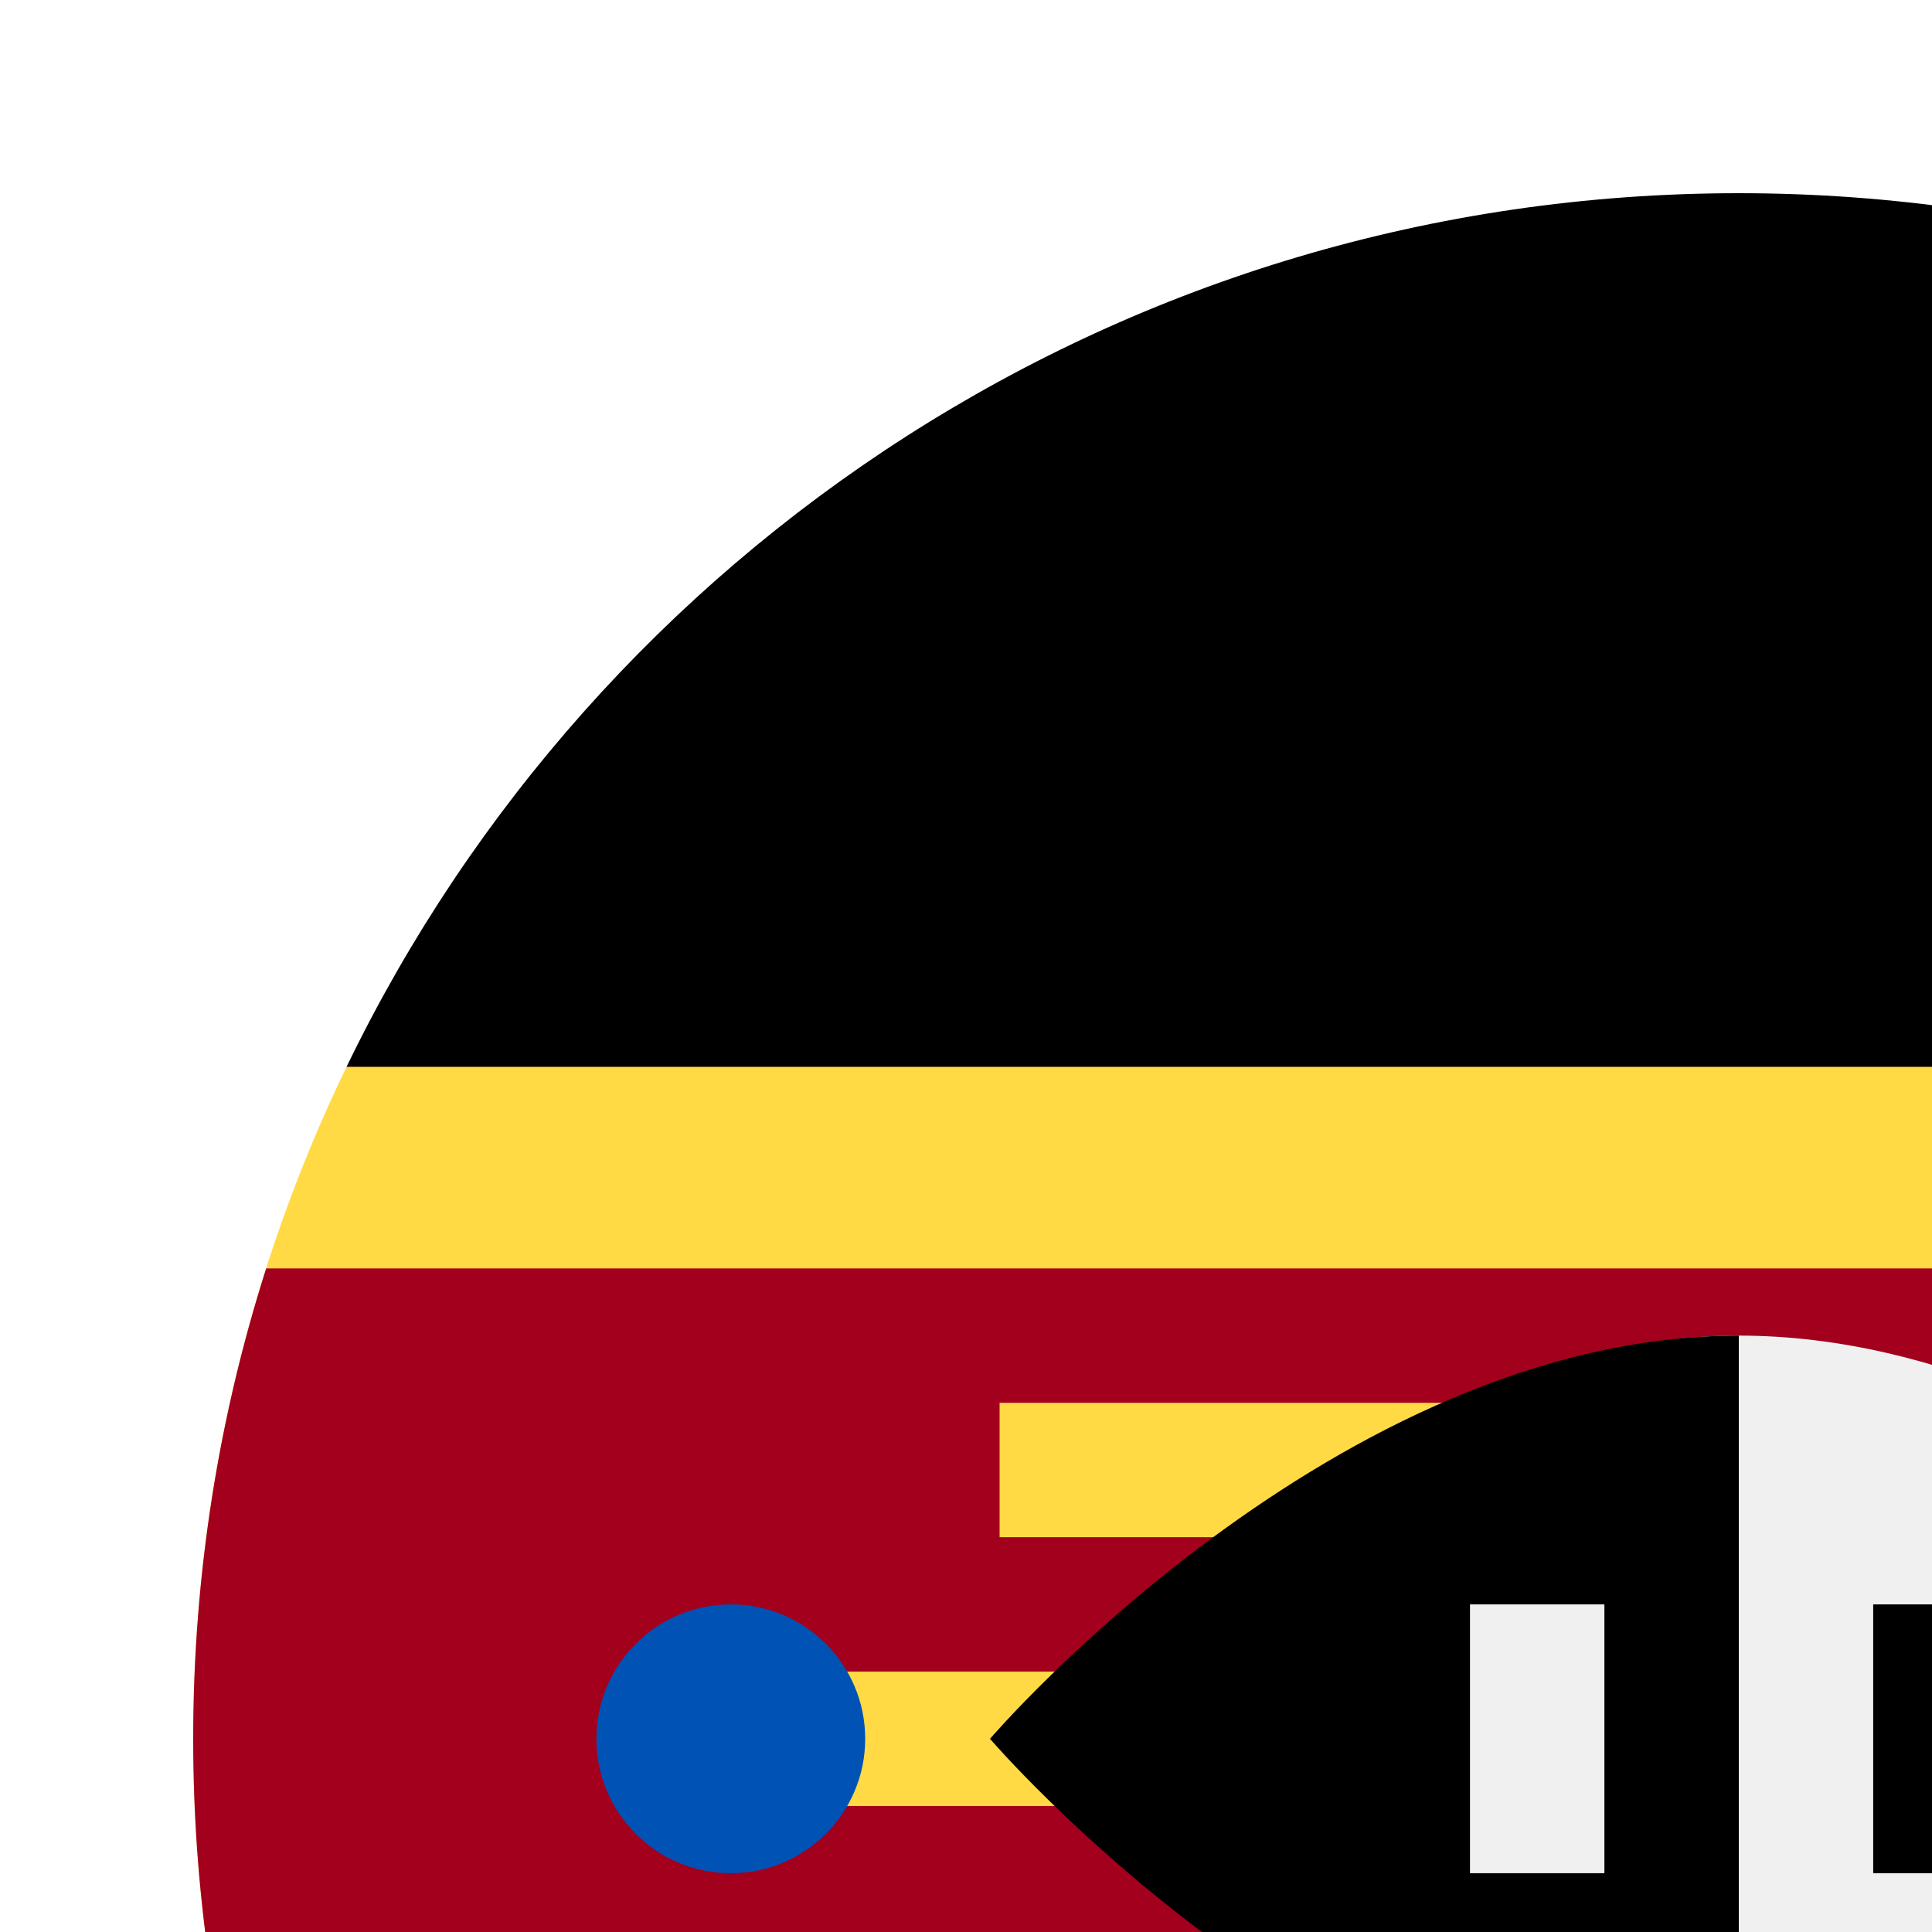
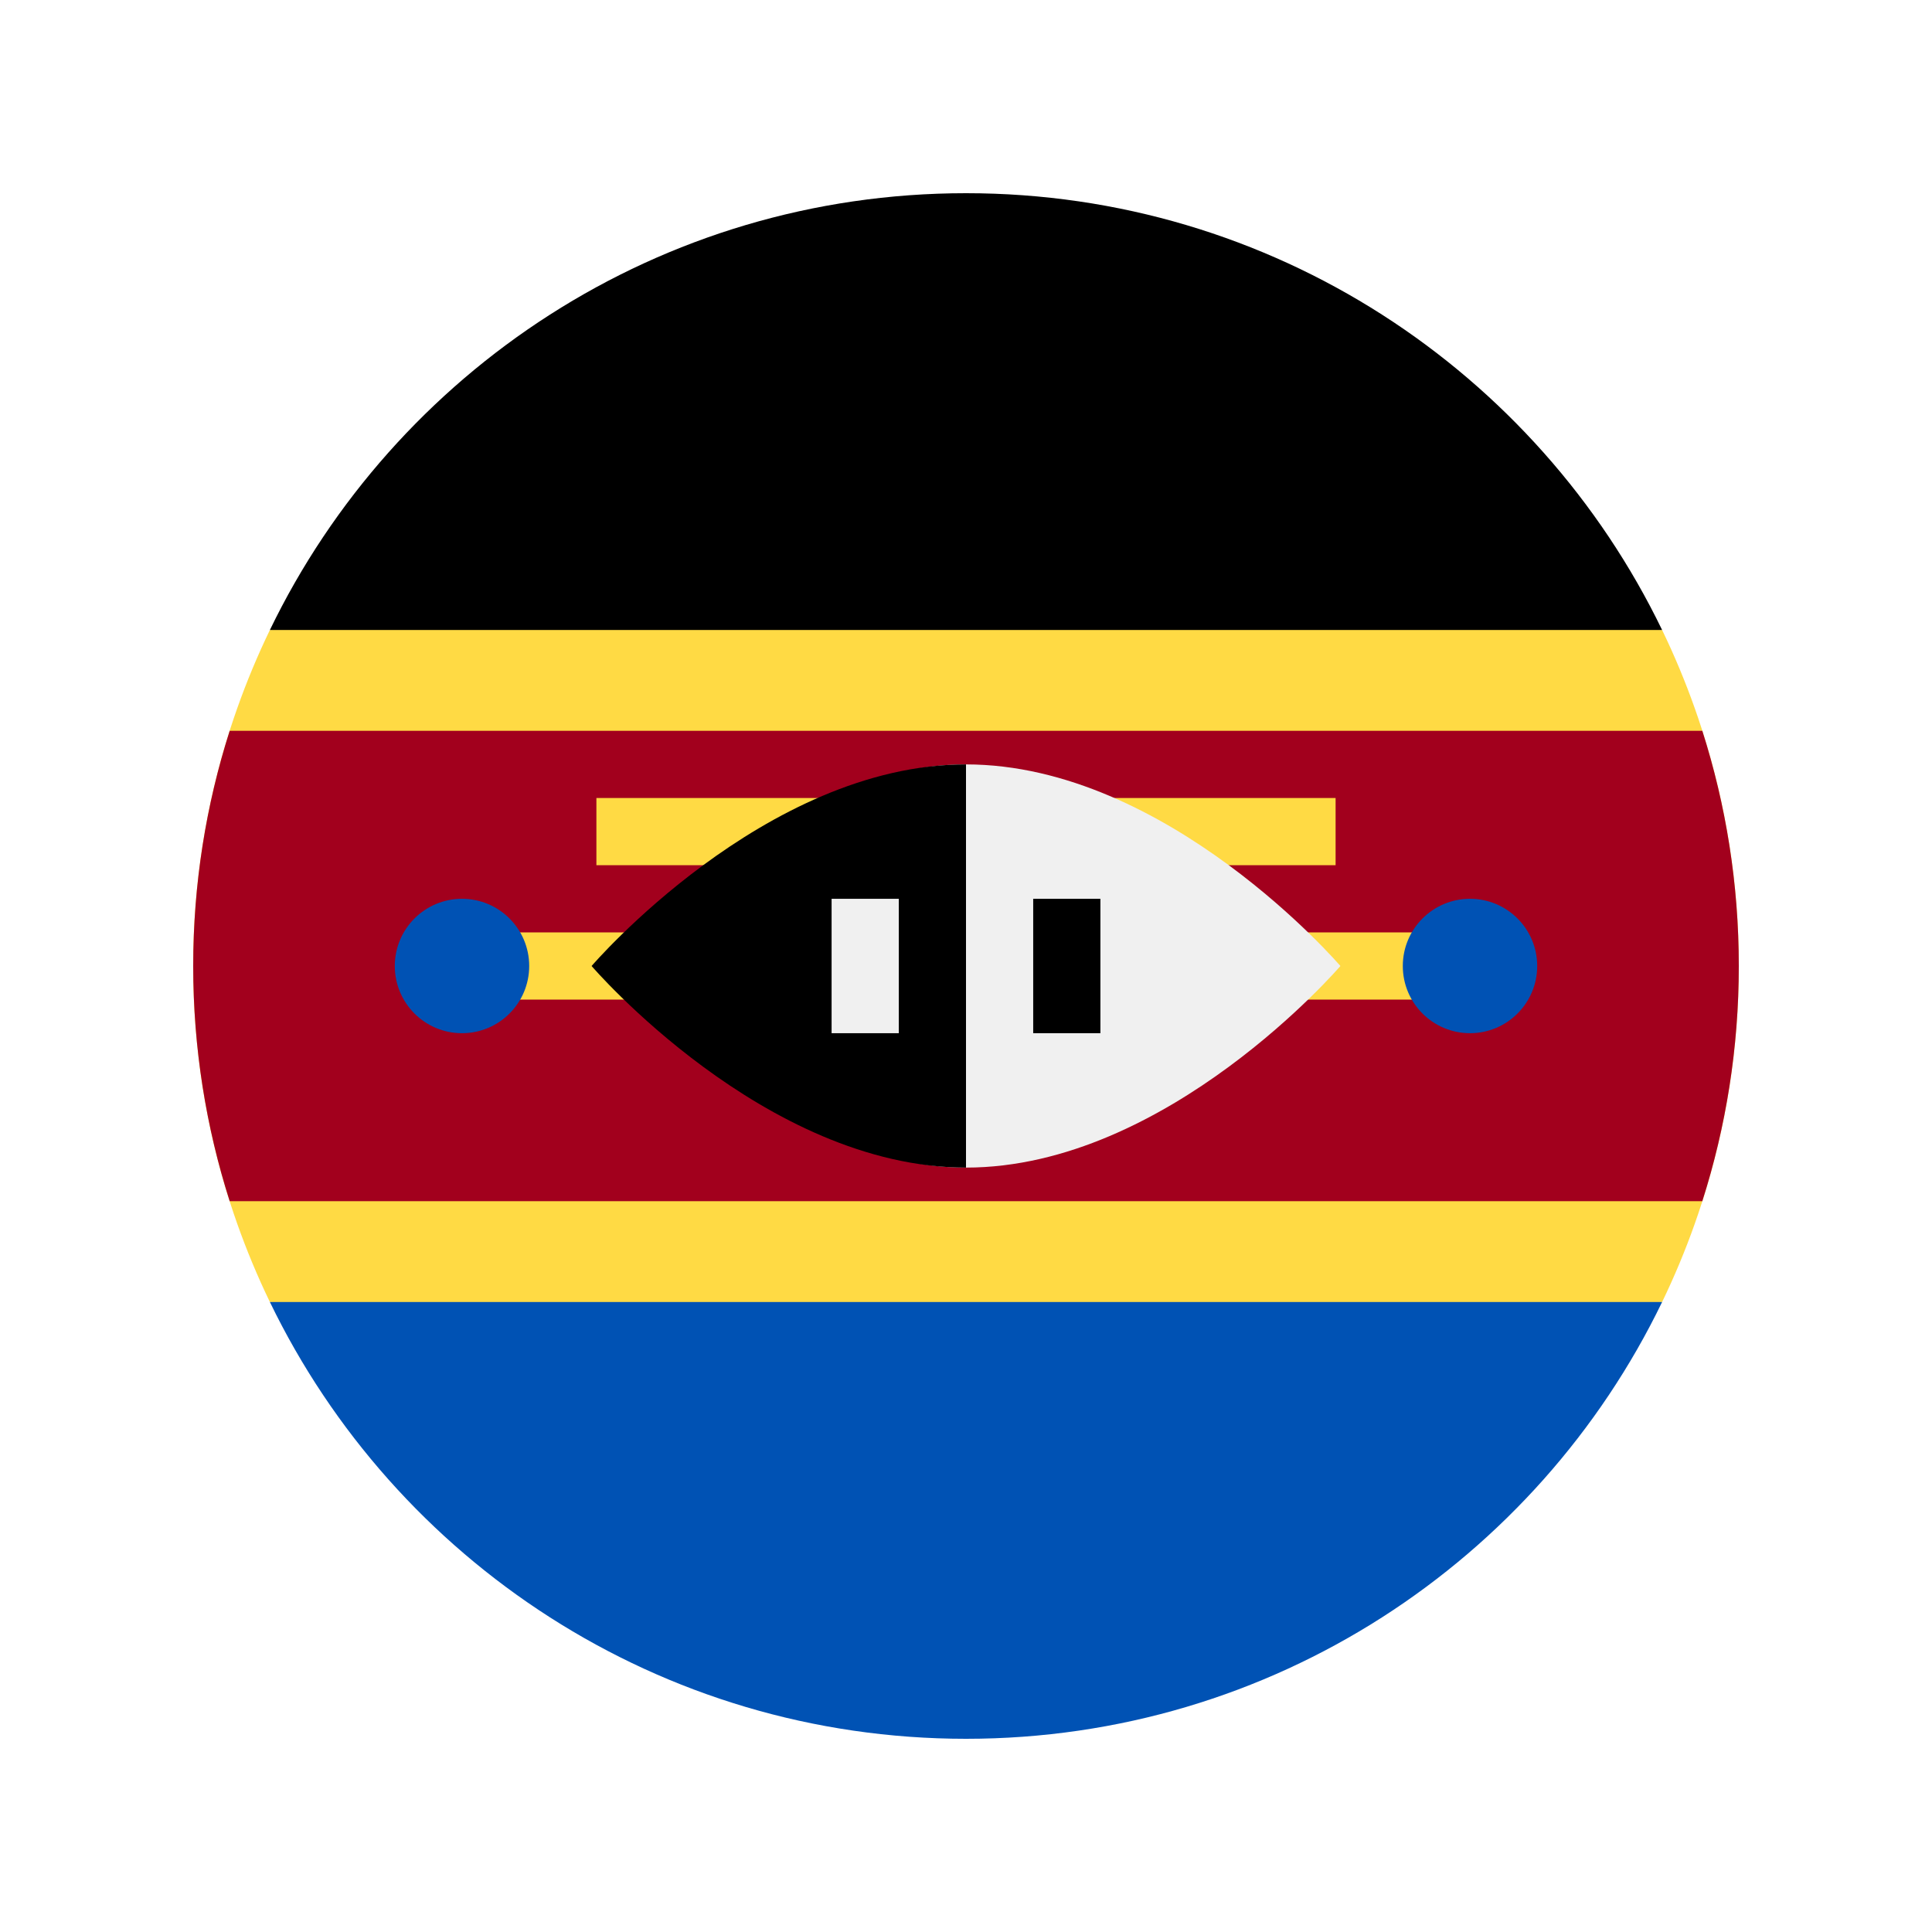
- <svg xmlns="http://www.w3.org/2000/svg" width="100" height="100" id="Layer_1" enable-background="new 0 0 512 512" viewBox="-32 -32 320 320">
+ <svg xmlns="http://www.w3.org/2000/svg" width="100" height="100" id="Layer_1" enable-background="new 0 0 512 512" viewBox="-64 -64 640 640">
  <path d="m486.598 367.304c16.274-33.655 25.402-71.414 25.402-111.304s-9.128-77.649-25.402-111.304l-230.598-11.131-230.598 11.13c-16.274 33.656-25.402 71.415-25.402 111.305s9.128 77.649 25.402 111.304l230.598 11.131z" fill="#ffda44" />
  <path d="m256 0c-101.494 0-189.19 59.065-230.598 144.696h461.195c-41.407-85.631-129.104-144.696-230.597-144.696z" />
  <path d="m256 512c-101.494 0-189.19-59.065-230.598-144.696h461.195c-41.407 85.631-129.104 144.696-230.597 144.696z" fill="#0052b4" />
  <path d="m499.911 178.087h-487.822c-7.842 24.569-12.089 50.744-12.089 77.913s4.247 53.344 12.089 77.913h487.821c7.843-24.569 12.09-50.744 12.09-77.913s-4.247-53.344-12.089-77.913z" fill="#a2001d" />
  <g fill="#ffda44">
    <path d="m89.043 244.87h333.913v22.261h-333.913z" />
    <path d="m133.565 200.348h244.87v22.261h-244.87z" />
  </g>
  <path d="m380.025 256s-57.243 66.783-124.025 66.783-66.783-66.783-66.783-66.783 0-66.783 66.783-66.783 124.025 66.783 124.025 66.783z" fill="#f0f0f0" />
  <path d="m256 322.783c-66.783 0-124.025-66.783-124.025-66.783s57.242-66.783 124.025-66.783" />
  <path d="m211.478 233.739h22.261v44.522h-22.261z" fill="#f0f0f0" />
  <path d="m278.261 233.739h22.261v44.522h-22.261z" />
  <g fill="#0052b4">
    <circle cx="89.043" cy="256" r="22.261" />
    <circle cx="422.957" cy="256" r="22.261" />
  </g>
  <g />
  <g />
  <g />
  <g />
  <g />
  <g />
  <g />
  <g />
  <g />
  <g />
  <g />
  <g />
  <g />
  <g />
  <g />
</svg>
